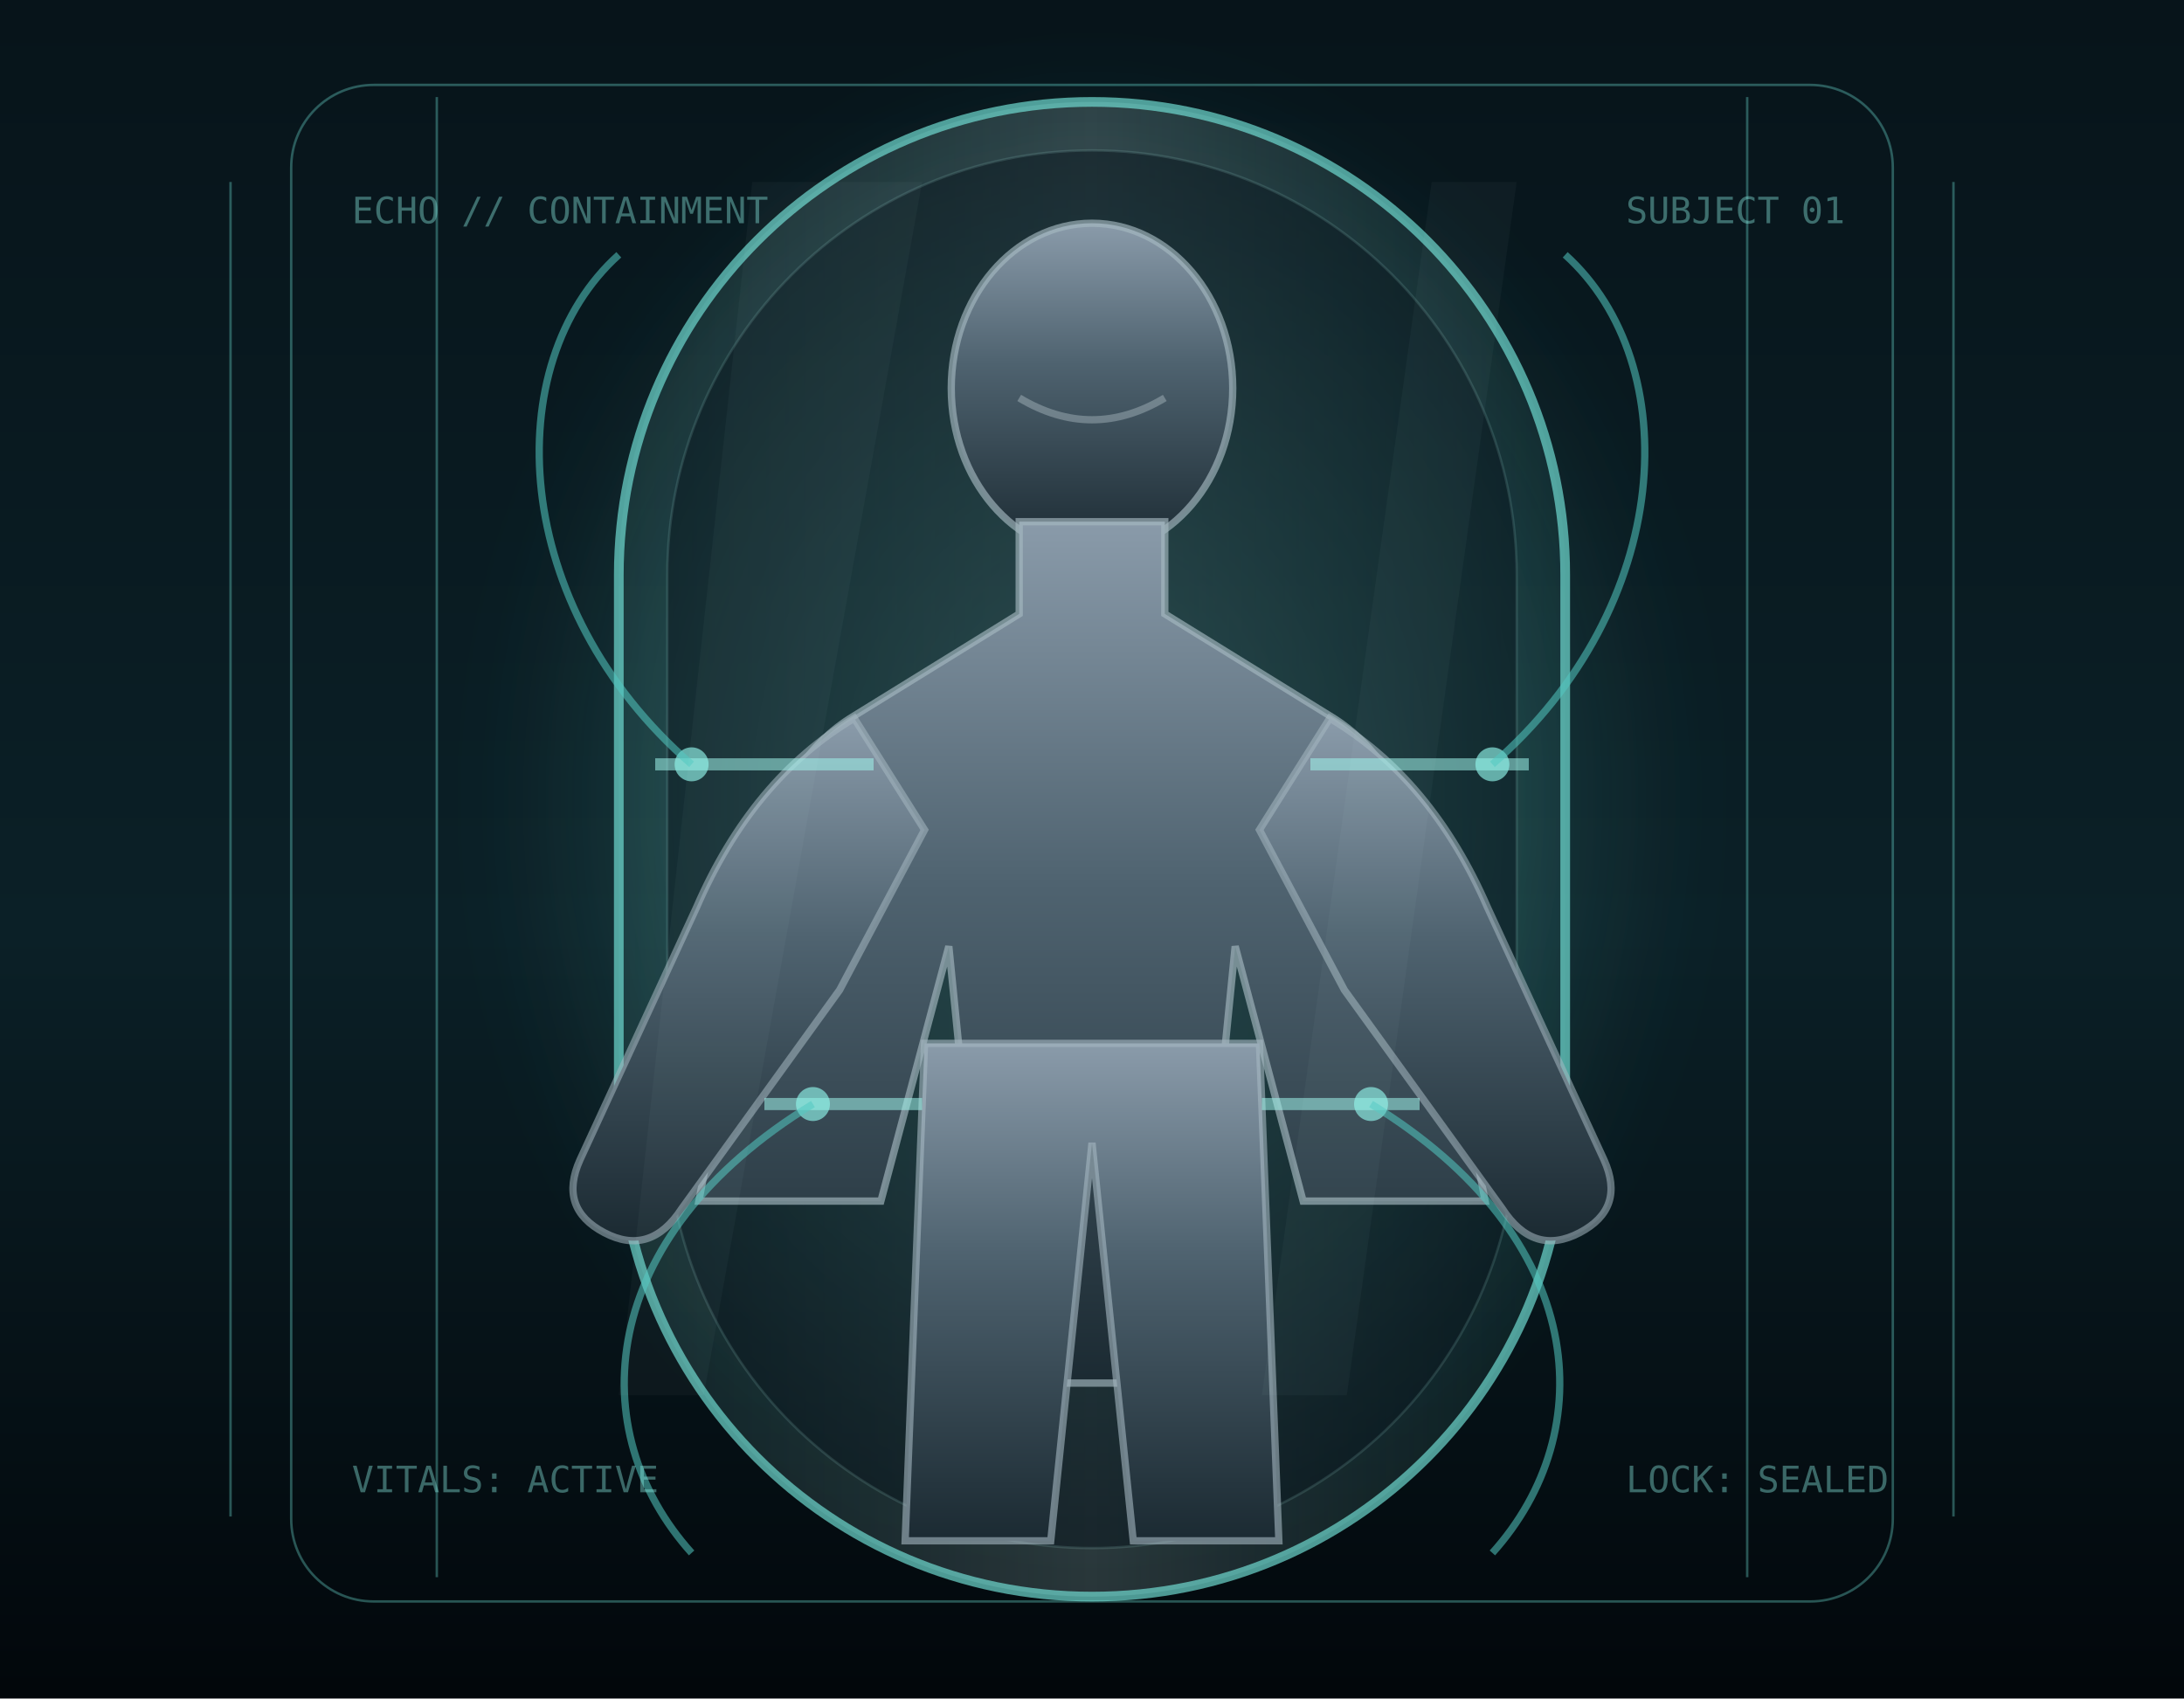
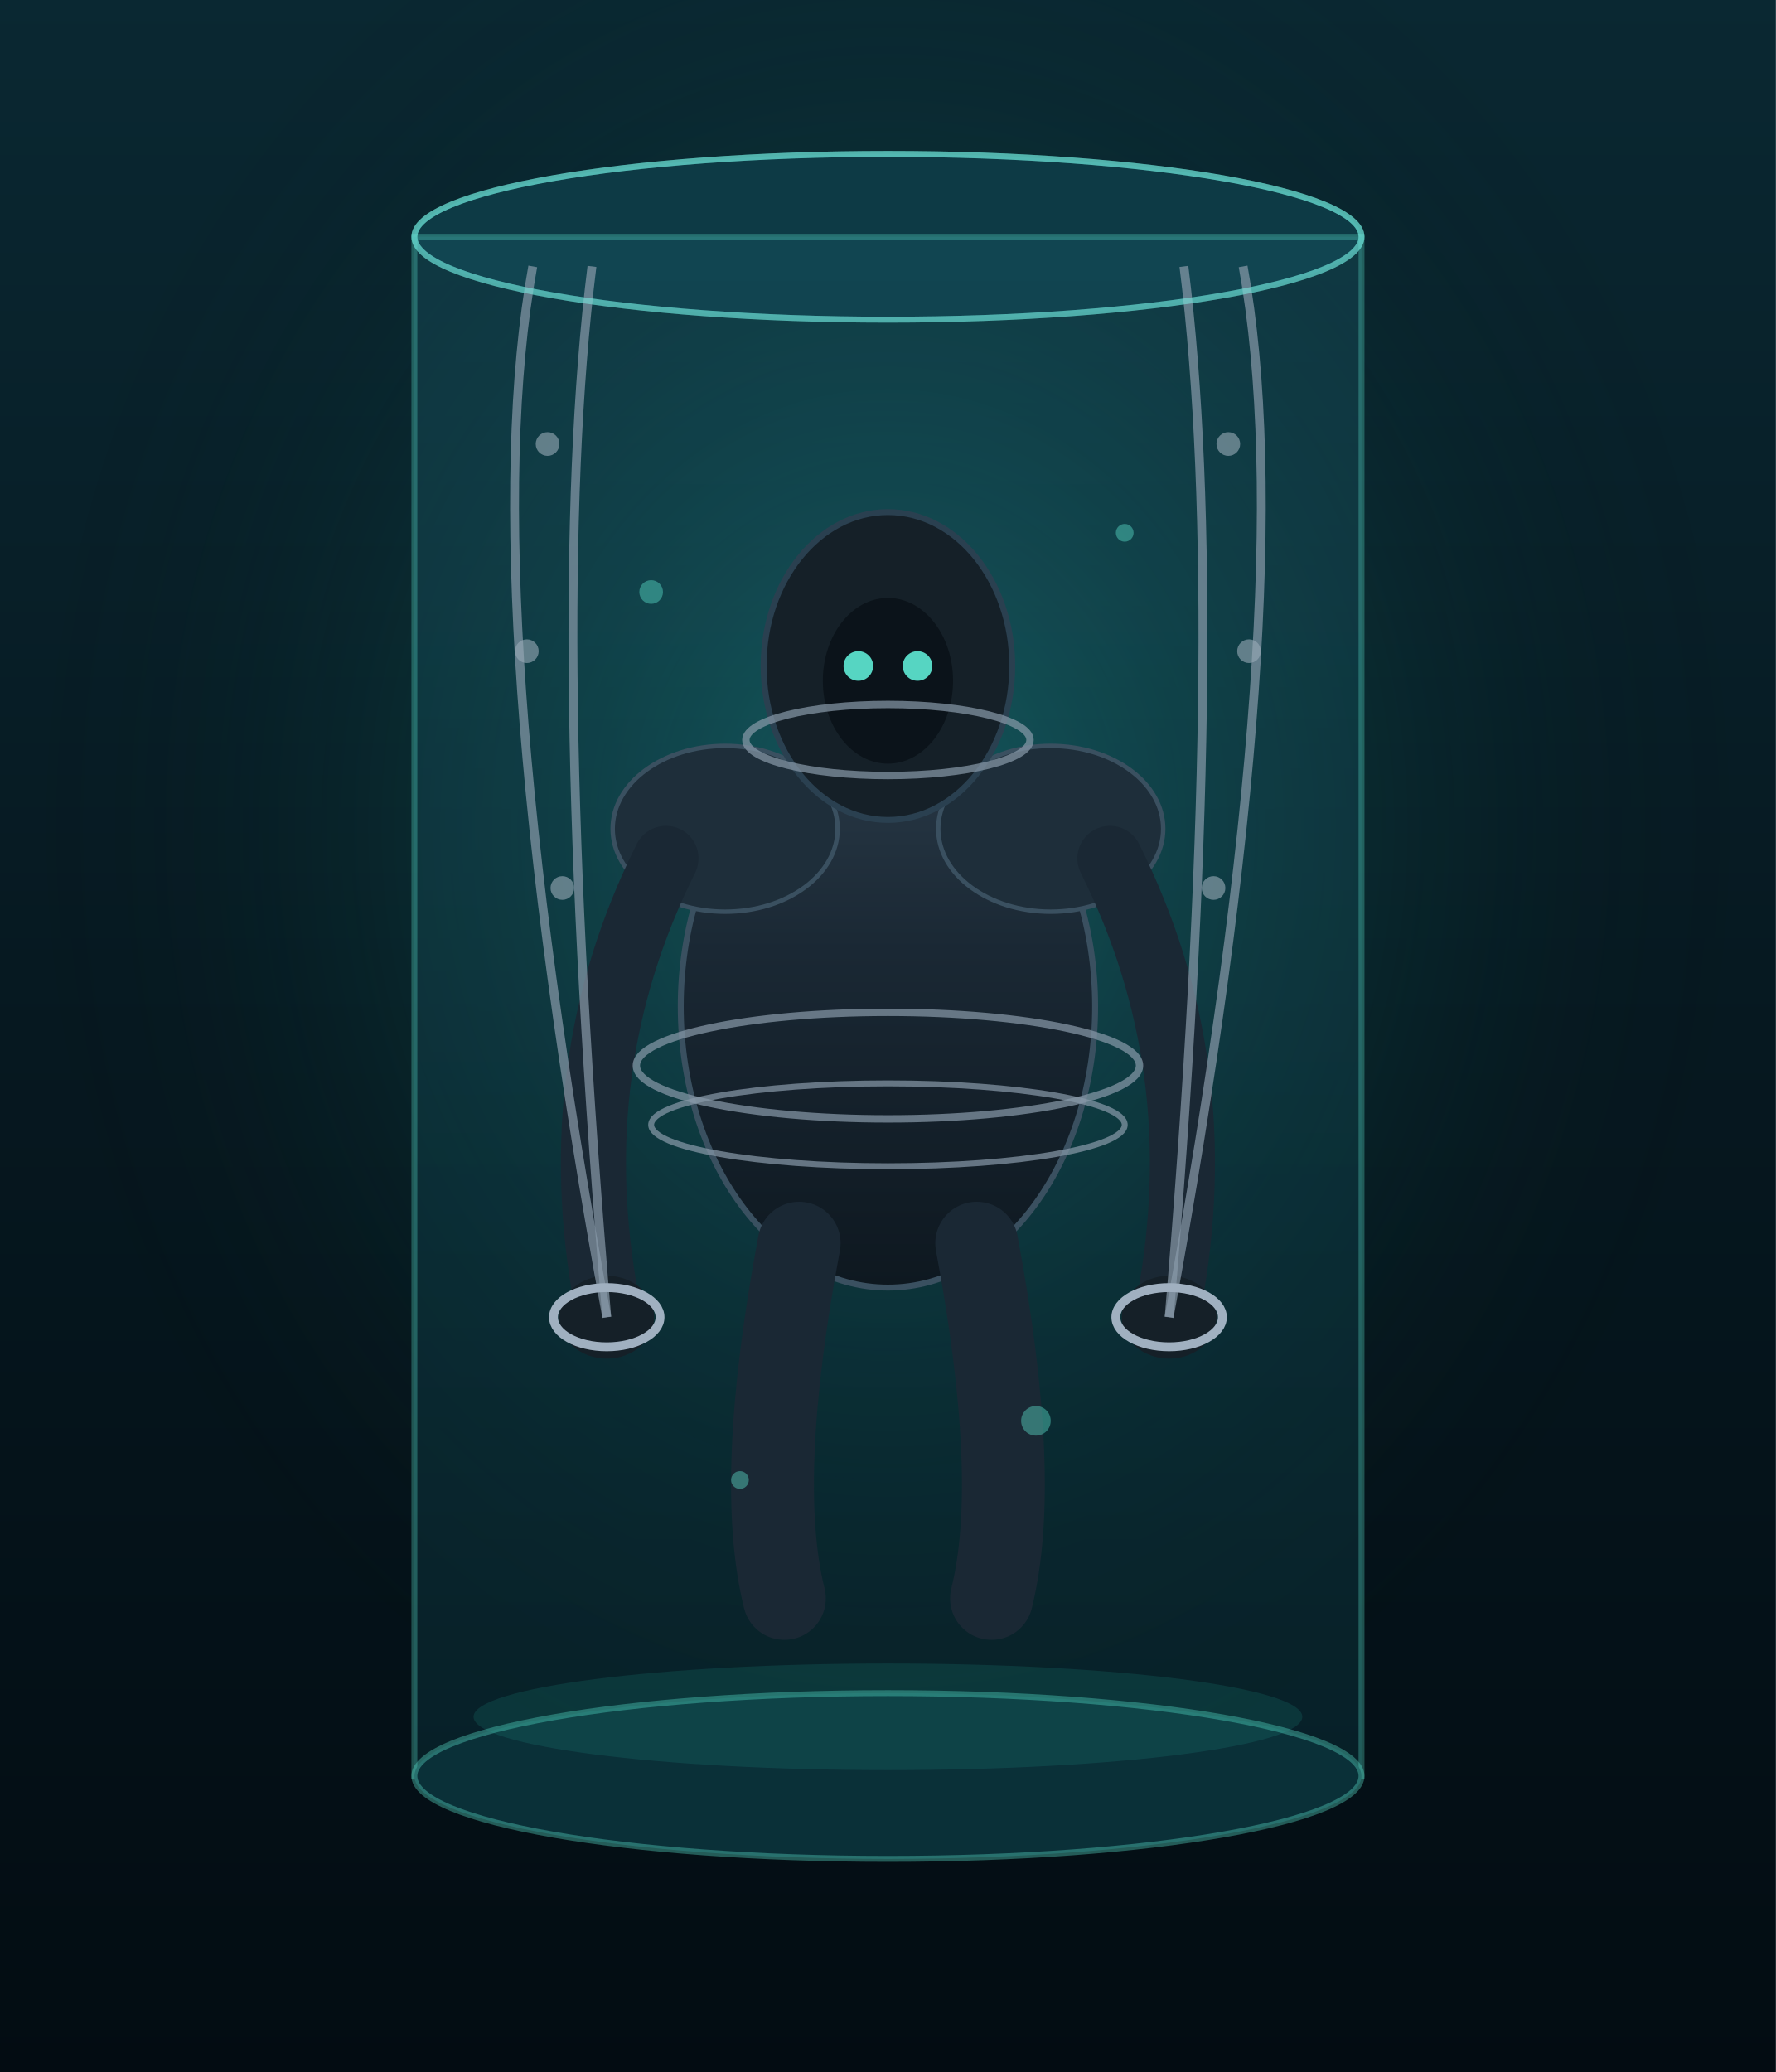
- <svg xmlns="http://www.w3.org/2000/svg" viewBox="0 0 900 700" preserveAspectRatio="xMidYMid slice">
+ <svg xmlns="http://www.w3.org/2000/svg" viewBox="0 0 600 700" preserveAspectRatio="xMidYMid meet">
  <defs>
-     <linearGradient id="bg" x2="0" y2="1">
-       <stop stop-color="#07141a" />
-       <stop offset=".55" stop-color="#0b2027" />
-       <stop offset="1" stop-color="#02070b" />
+     <linearGradient id="tankBg" x2="0" y2="1">
+       <stop stop-color="#0a2832" />
+       <stop offset=".5" stop-color="#061820" />
+       <stop offset="1" stop-color="#030c12" />
    </linearGradient>
-     <radialGradient id="halo">
-       <stop stop-color="#72f1df" stop-opacity=".38" />
-       <stop offset="1" stop-color="#72f1df" stop-opacity="0" />
+     <linearGradient id="glass" x2="0" y2="1">
+       <stop stop-color="#1a5a68" stop-opacity=".35" />
+       <stop offset="1" stop-color="#0a3038" stop-opacity=".5" />
+     </linearGradient>
+     <radialGradient id="glow" cx="50%" cy="40%" r="50%">
+       <stop stop-color="#2ee9d8" stop-opacity=".35" />
+       <stop offset="1" stop-color="#000" stop-opacity="0" />
    </radialGradient>
-     <linearGradient id="glass" x2="1">
-       <stop stop-color="#8cefe5" stop-opacity=".08" />
-       <stop offset=".5" stop-color="#d9ffff" stop-opacity=".18" />
-       <stop offset="1" stop-color="#6ce9dd" stop-opacity=".05" />
+     <linearGradient id="body" x2="0" y2="1">
+       <stop stop-color="#2a3a48" />
+       <stop offset=".4" stop-color="#1a2834" />
+       <stop offset="1" stop-color="#0e1820" />
    </linearGradient>
-     <linearGradient id="body" x2="0" y2="1">
-       <stop stop-color="#8a9baa" />
-       <stop offset=".42" stop-color="#4f6370" />
-       <stop offset="1" stop-color="#1b2a32" />
-     </linearGradient>
-     <filter id="glow">
-       <feGaussianBlur stdDeviation="18" />
-     </filter>
  </defs>
-   <rect width="900" height="700" fill="url(#bg)" />
-   <g opacity=".35" stroke="#6edfd5" fill="none">
-     <path d="M95 75v550M180 40v610M720 40v610M805 75v550" />
-     <rect x="120" y="35" width="660" height="625" rx="34" />
+   <rect width="600" height="700" fill="url(#tankBg)" />
+   <rect width="600" height="700" fill="url(#glow)" />
+   <ellipse cx="300" cy="80" rx="160" ry="28" fill="#0d3a45" stroke="#5eead4" stroke-opacity=".4" stroke-width="2" />
+   <rect x="140" y="80" width="320" height="520" fill="url(#glass)" stroke="#5eead4" stroke-opacity=".3" stroke-width="2" />
+   <ellipse cx="300" cy="600" rx="160" ry="28" fill="#0a3038" stroke="#5eead4" stroke-opacity=".35" stroke-width="2" />
+   <ellipse cx="300" cy="580" rx="140" ry="18" fill="#2dd4bf" opacity=".12" />
+   <g transform="translate(300,320)">
+     <ellipse cx="0" cy="20" rx="70" ry="95" fill="url(#body)" stroke="#3a5060" stroke-width="2" />
+     <ellipse cx="-55" cy="-40" rx="38" ry="28" fill="#1e2e3a" stroke="#3a5060" stroke-width="1.5" />
+     <ellipse cx="55" cy="-40" rx="38" ry="28" fill="#1e2e3a" stroke="#3a5060" stroke-width="1.5" />
+     <ellipse cx="0" cy="-95" rx="42" ry="52" fill="#152028" stroke="#2a4050" stroke-width="2" />
+     <ellipse cx="0" cy="-90" rx="22" ry="28" fill="#0a1218" opacity=".9" />
+     <circle cx="-10" cy="-95" r="5" fill="#5eead4" opacity=".9" />
+     <circle cx="10" cy="-95" r="5" fill="#5eead4" opacity=".9" />
+     <path d="M-75 -30 Q-110 40 -95 120" fill="none" stroke="#1a2834" stroke-width="22" stroke-linecap="round" />
+     <path d="M75 -30 Q110 40 95 120" fill="none" stroke="#1a2834" stroke-width="22" stroke-linecap="round" />
+     <ellipse cx="-95" cy="125" rx="16" ry="14" fill="#152028" />
+     <ellipse cx="95" cy="125" rx="16" ry="14" fill="#152028" />
+     <path d="M-30 100 Q-45 180 -35 220" fill="none" stroke="#1a2834" stroke-width="28" stroke-linecap="round" />
+     <path d="M30 100 Q45 180 35 220" fill="none" stroke="#1a2834" stroke-width="28" stroke-linecap="round" />
  </g>
-   <ellipse cx="450" cy="330" rx="245" ry="300" fill="url(#halo)" filter="url(#glow)" />
-   <rect x="255" y="42" width="390" height="616" rx="195" fill="url(#glass)" stroke="#75e6dc" stroke-opacity=".65" stroke-width="4" />
-   <rect x="275" y="62" width="350" height="576" rx="175" fill="#08151c" fill-opacity=".5" stroke="#b8fff6" stroke-opacity=".13" />
-   <ellipse cx="450" cy="160" rx="58" ry="68" fill="url(#body)" stroke="#a5b8c1" stroke-opacity=".65" stroke-width="3" />
-   <path d="M420 164q30 18 60 0" fill="none" stroke="#c8d7dc" stroke-opacity=".35" stroke-width="3" />
-   <path d="M420 215v38l-68 42q-30 18-38 62l-26 138h75l28-105 18 180h82l18-180 28 105h75l-26-138q-8-44-38-62l-68-42v-38z" fill="url(#body)" stroke="#a5b8c1" stroke-opacity=".65" stroke-width="3" />
-   <path d="M352 296q-42 25-65 78l-48 104q-9 20 10 30t32-10l65-90 35-66z" fill="url(#body)" stroke="#a5b8c1" stroke-opacity=".55" stroke-width="3" />
-   <path d="M548 296q42 25 65 78l48 104q9 20-10 30t-32-10l-65-90-35-66z" fill="url(#body)" stroke="#a5b8c1" stroke-opacity=".55" stroke-width="3" />
-   <path d="M381 430l-8 205h60l17-164h0l17 164h60l-8-205z" fill="url(#body)" stroke="#a5b8c1" stroke-opacity=".6" stroke-width="3" />
-   <g stroke="#9ff4ea" stroke-opacity=".55" stroke-width="5" fill="none">
-     <path d="M270 315h90M540 315h90M315 455h65M520 455h65" />
+   <g fill="none" stroke="#8a9aaa" stroke-width="3" stroke-opacity=".7">
+     <path d="M180 90 Q160 200 205 445" />
+     <path d="M200 90 Q185 210 205 445" />
+     <path d="M420 90 Q440 200 395 445" />
+     <path d="M400 90 Q415 210 395 445" />
+     <ellipse cx="300" cy="360" rx="85" ry="18" stroke-width="2.5" />
+     <ellipse cx="300" cy="380" rx="80" ry="14" stroke-width="2" />
+     <ellipse cx="300" cy="250" rx="48" ry="12" stroke-width="2.5" />
  </g>
-   <g fill="#8ff4e9" opacity=".65">
-     <circle cx="285" cy="315" r="7" />
-     <circle cx="615" cy="315" r="7" />
-     <circle cx="335" cy="455" r="7" />
-     <circle cx="565" cy="455" r="7" />
+   <g fill="#9aabb8" opacity=".6">
+     <circle cx="185" cy="150" r="4" />
+     <circle cx="178" cy="220" r="4" />
+     <circle cx="190" cy="300" r="4" />
+     <circle cx="415" cy="150" r="4" />
+     <circle cx="422" cy="220" r="4" />
+     <circle cx="410" cy="300" r="4" />
  </g>
-   <g fill="none" stroke="#53c9c1" stroke-opacity=".55" stroke-width="3">
-     <path d="M285 315C210 250 205 150 255 105" />
-     <path d="M615 315C690 250 695 150 645 105" />
-     <path d="M335 455C245 510 240 590 285 640" />
-     <path d="M565 455C655 510 660 590 615 640" />
+   <ellipse cx="205" cy="445" rx="18" ry="10" fill="none" stroke="#a0b0c0" stroke-width="3" />
+   <ellipse cx="395" cy="445" rx="18" ry="10" fill="none" stroke="#a0b0c0" stroke-width="3" />
+   <g fill="#5eead4" opacity=".4">
+     <circle cx="220" cy="200" r="4" />
+     <circle cx="380" cy="180" r="3" />
+     <circle cx="250" cy="500" r="3" />
+     <circle cx="350" cy="480" r="5" />
  </g>
-   <path d="M310 75l70 0-90 500-35 0zM590 75l35 0-70 500-35 0z" fill="#d8ffff" opacity=".035" />
-   <g fill="#8cefe5" opacity=".4" font-family="monospace" font-size="15">
-     <text x="145" y="92">ECHO // CONTAINMENT</text>
-     <text x="670" y="92">SUBJECT 01</text>
-     <text x="145" y="615">VITALS: ACTIVE</text>
-     <text x="670" y="615">LOCK: SEALED</text>
-   </g>
+   <ellipse cx="300" cy="80" rx="160" ry="28" fill="none" stroke="#7af0e6" stroke-opacity=".5" stroke-width="2" />
</svg>
